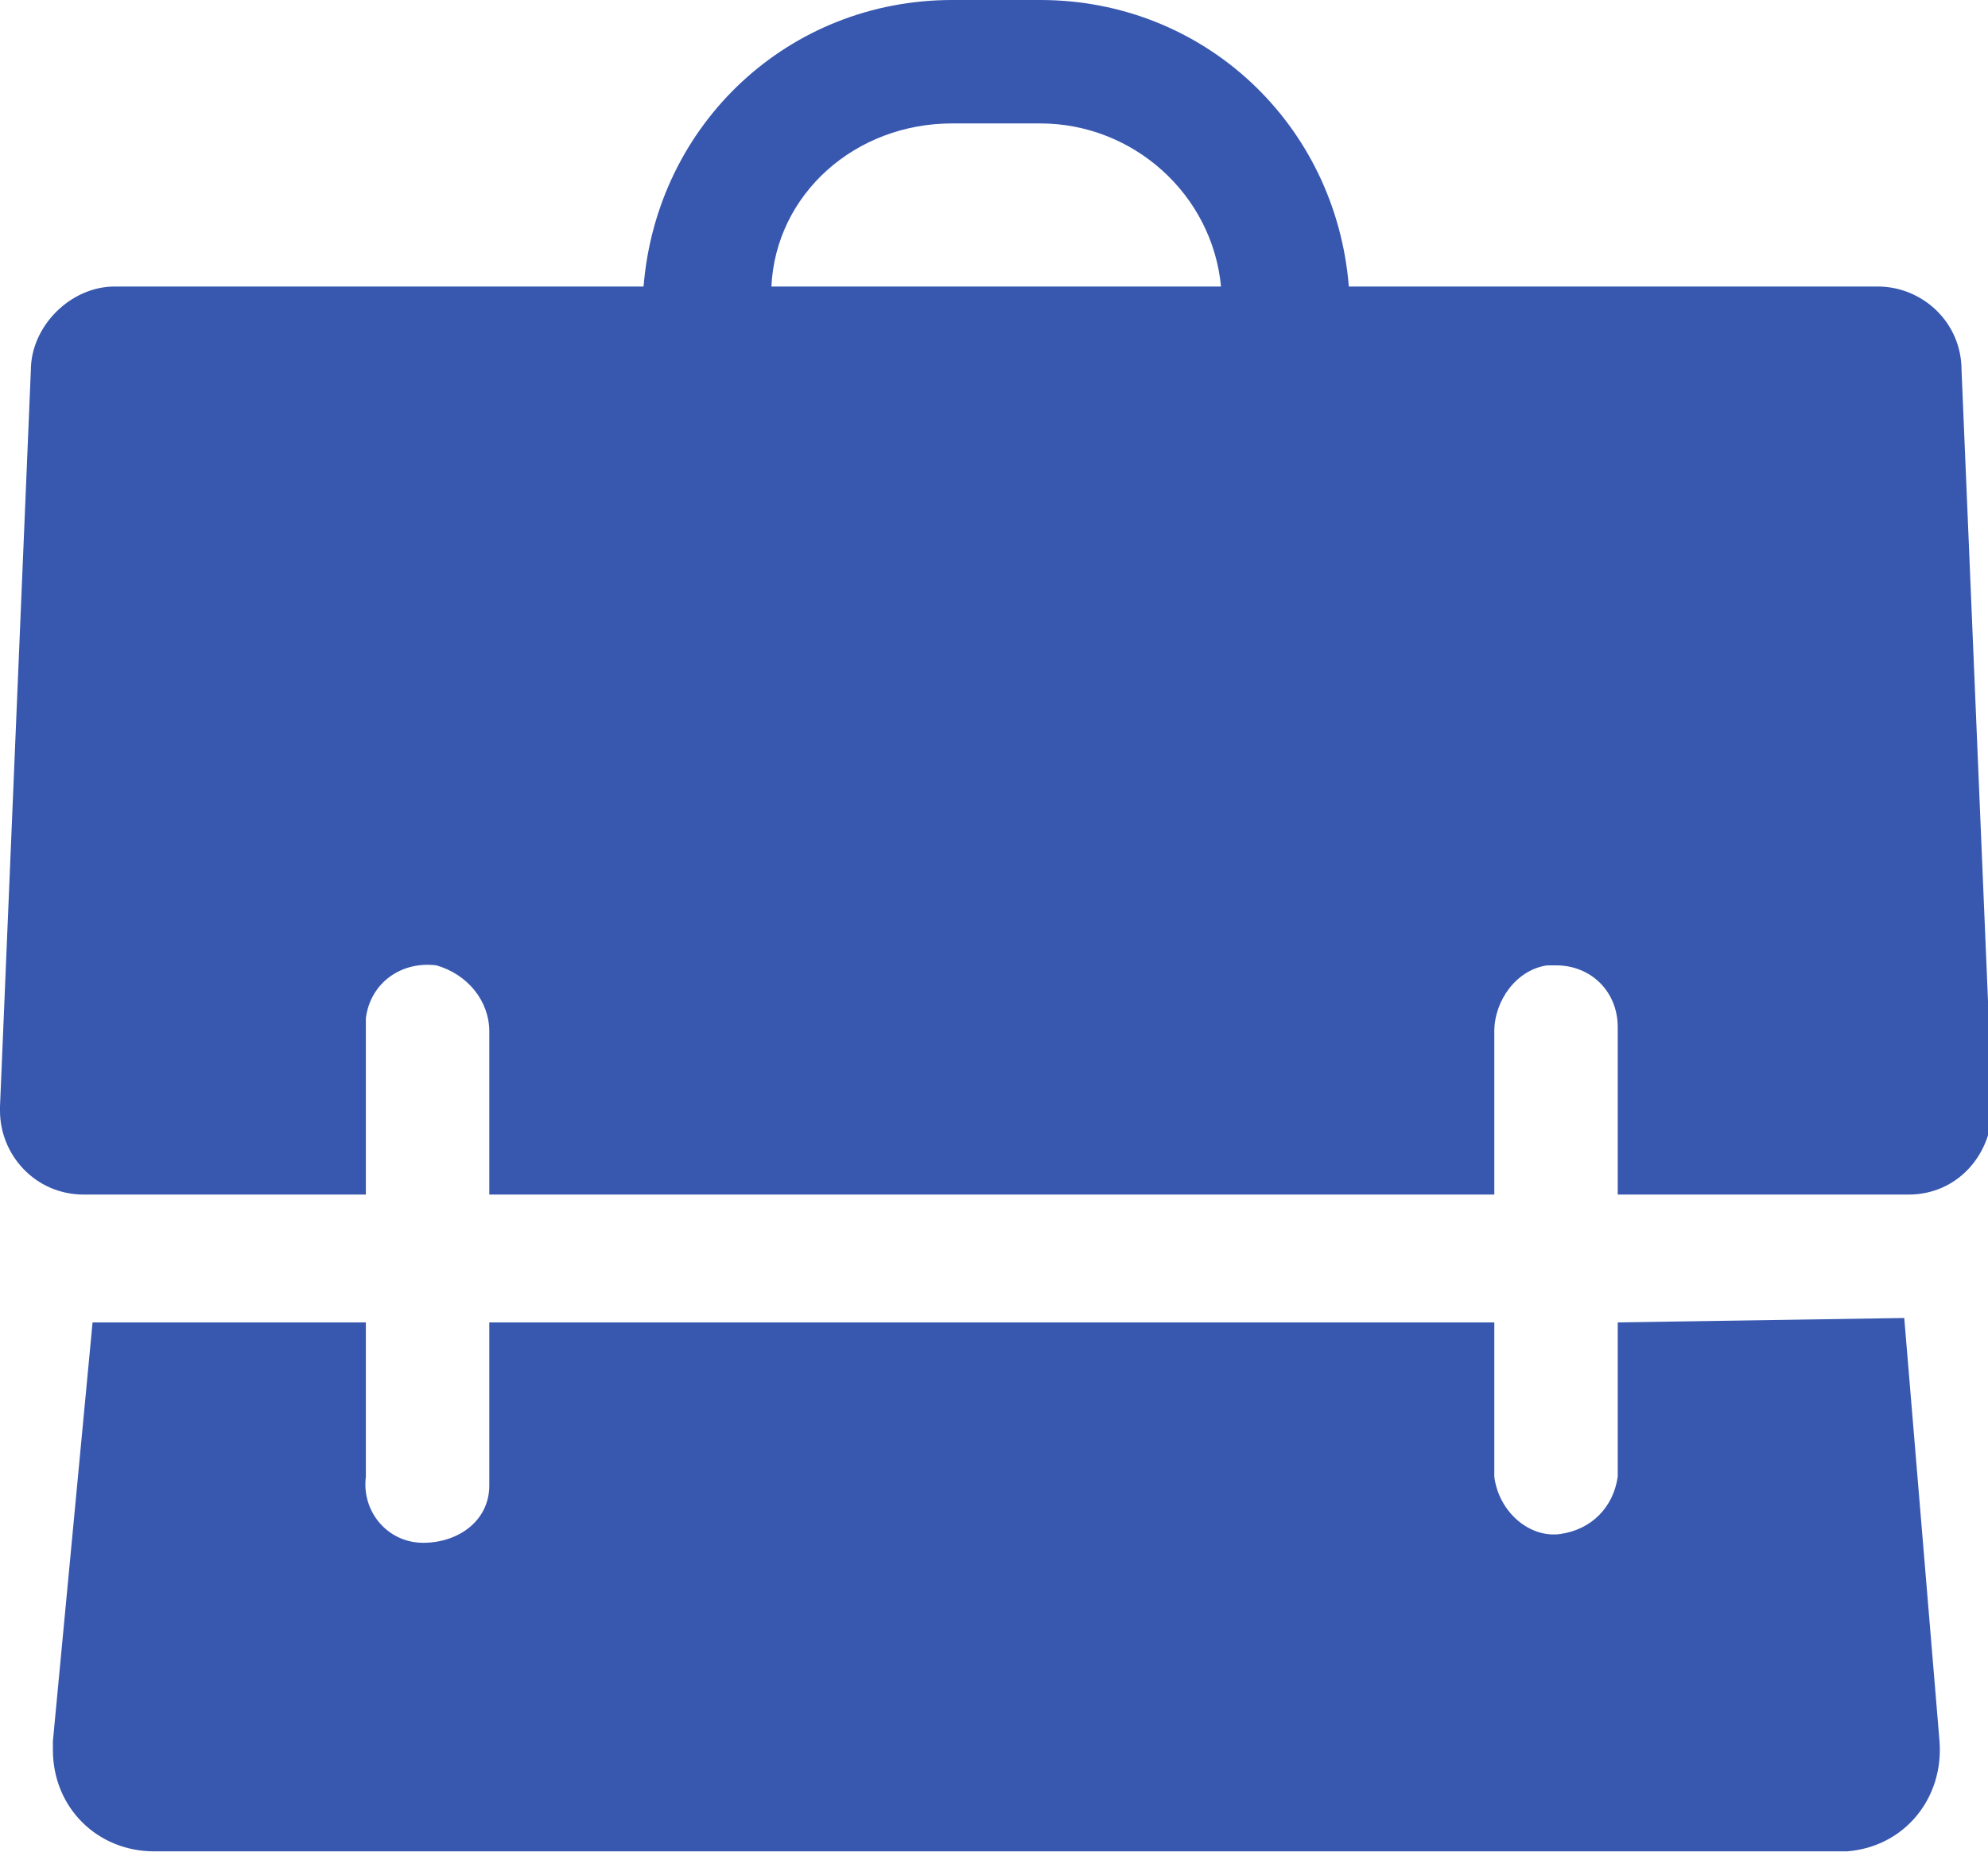
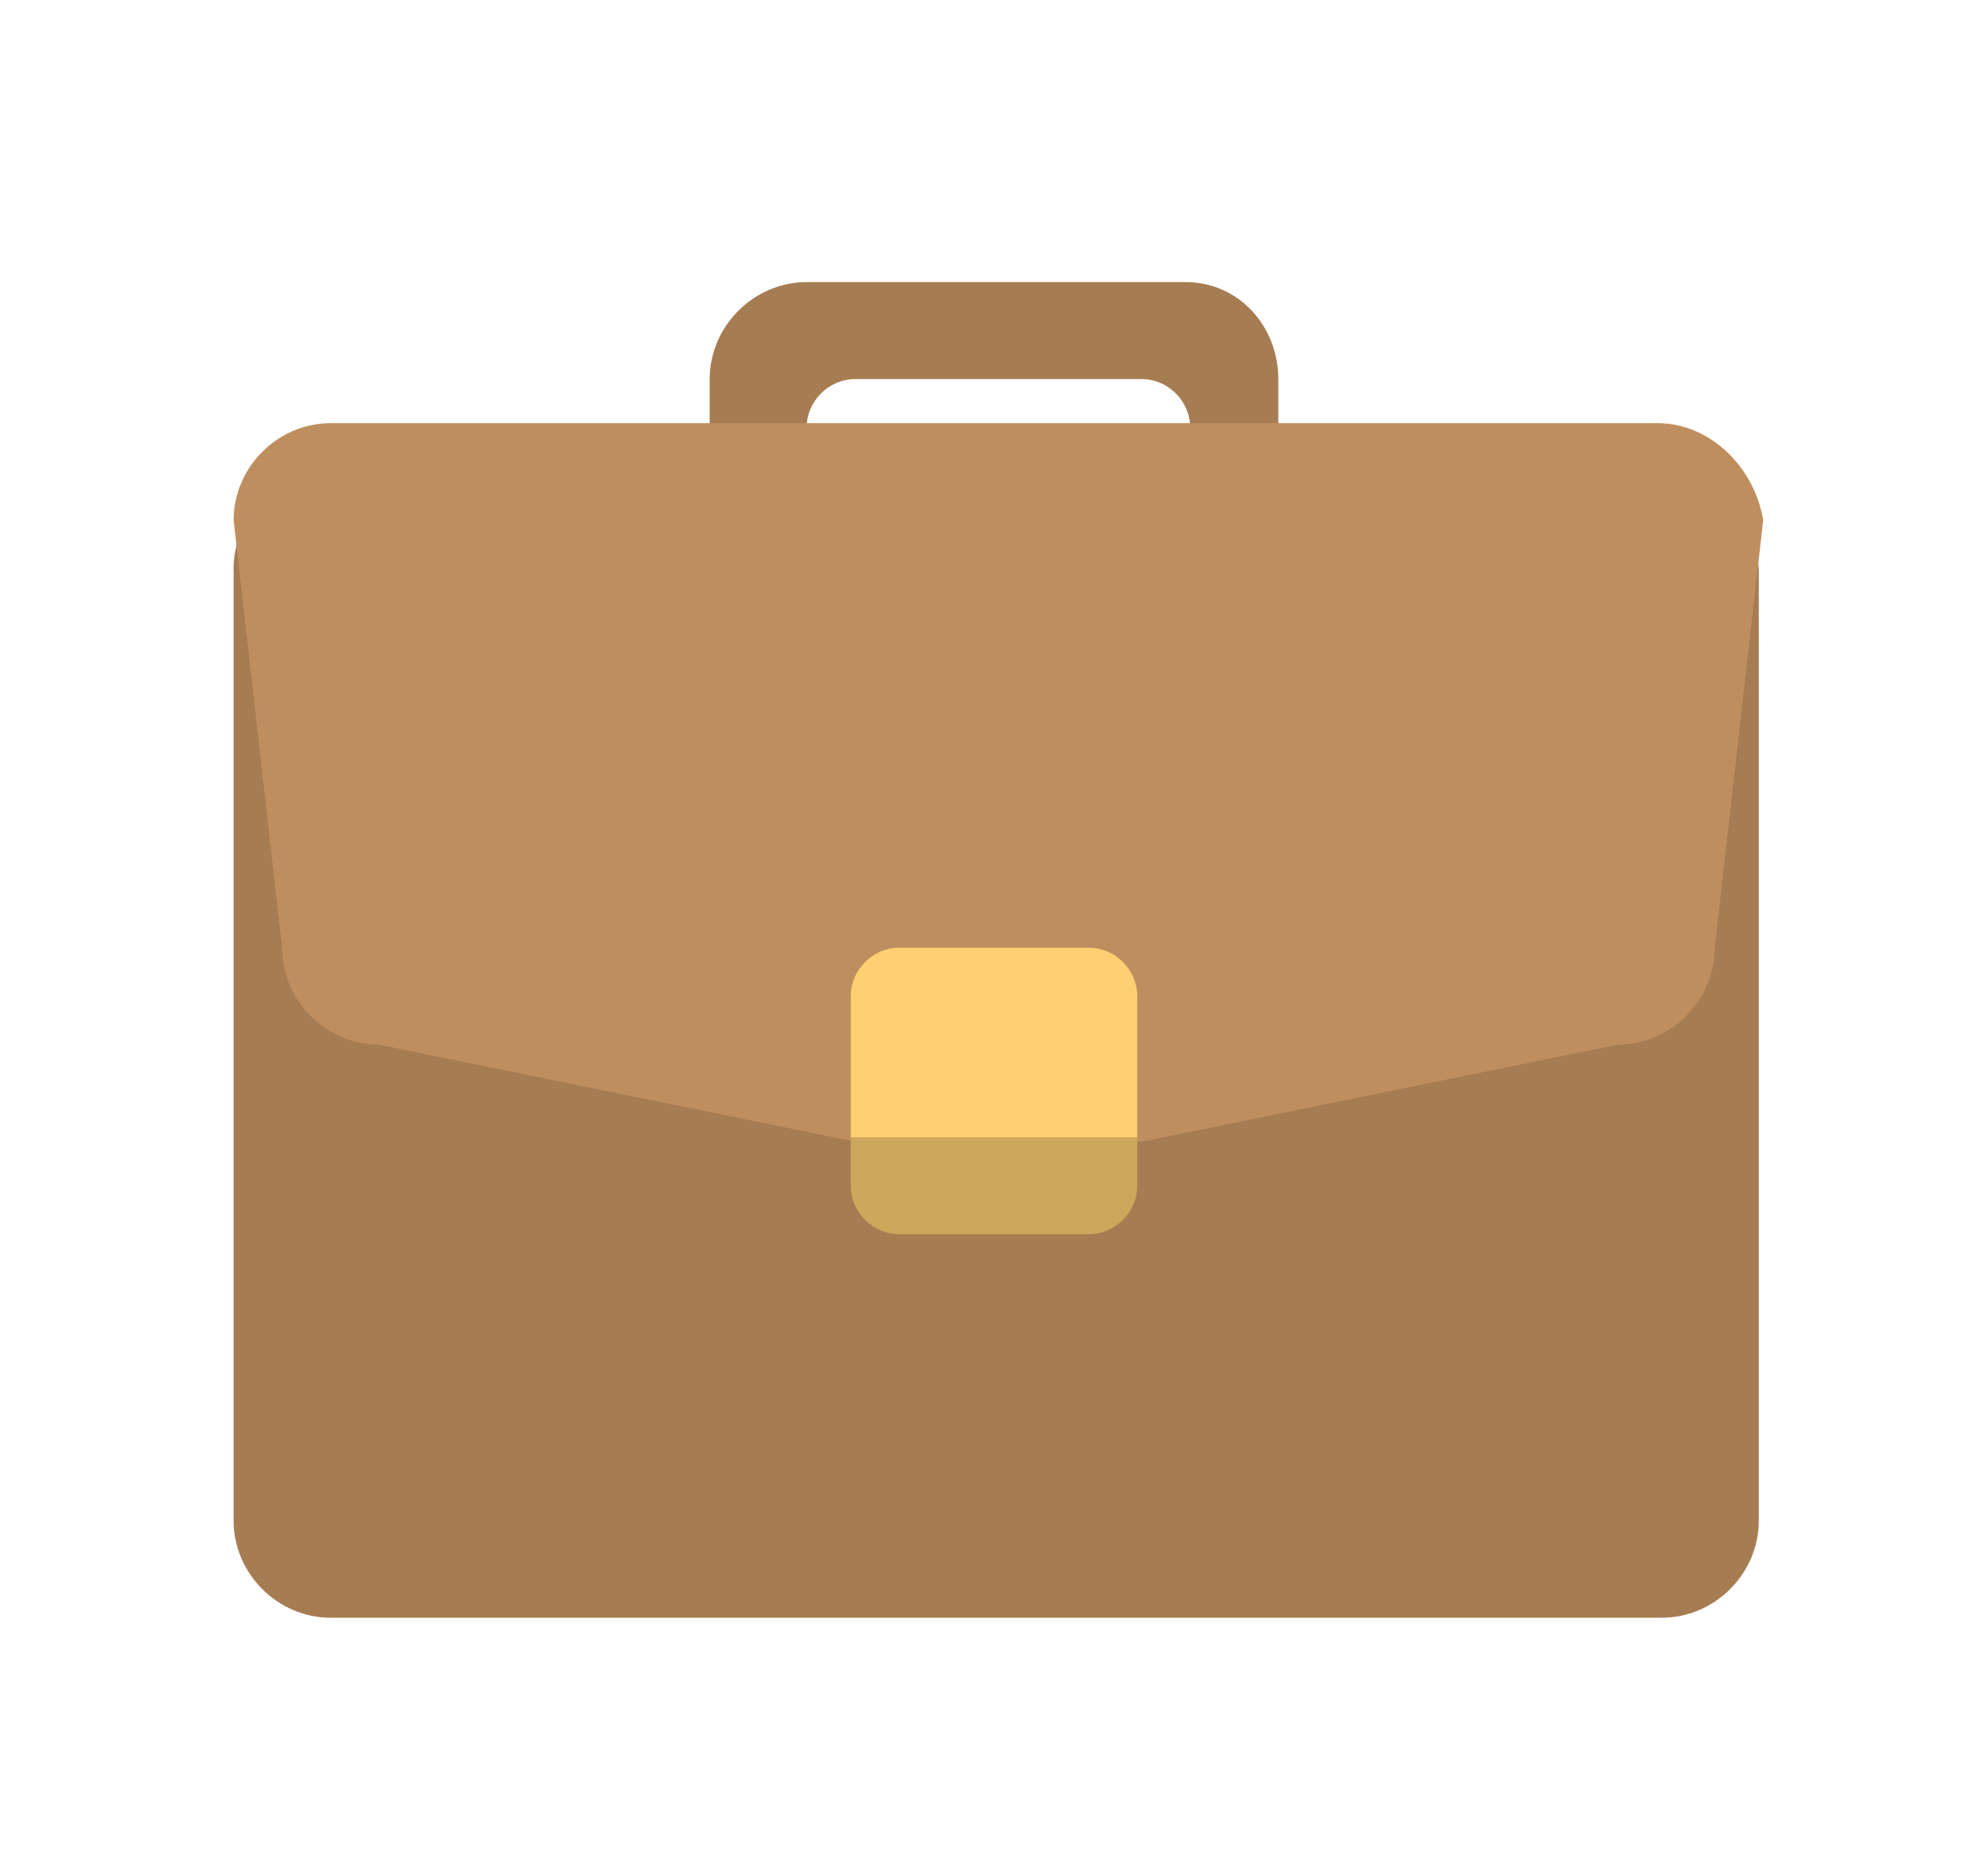
<svg xmlns="http://www.w3.org/2000/svg" version="1.1" id="Layer_1" x="0px" y="0px" viewBox="0 0 45.1 42.1" style="enable-background:new 0 0 45.1 42.1;" xml:space="preserve">
  <style type="text/css">
- 	.st0{fill:#3858B0;}
+ 	.st0{fill:#A67C52;}
+ 	.st1{fill:#BF8E5E;}
+ 	.st2{fill:#CCA75C;}
+ 	.st3{fill:#FFD073;}
</style>
-   <path class="st0" d="M17.5,6.5h10.2c-0.2-2.1-2-3.7-4.1-3.7h-2C19.4,2.8,17.6,4.4,17.5,6.5L17.5,6.5L17.5,6.5z M8.3,27.1H1.9  c-1.1,0-1.9-0.9-1.9-1.9c0,0,0,0,0-0.1L0.7,8.4c0-1,0.9-1.9,1.9-1.9h12c0.3-3.7,3.3-6.5,7-6.5h2c3.7,0,6.7,2.8,7,6.5h12  c1,0,1.9,0.8,1.9,1.9l0.7,16.7c0,1.1-0.8,2-1.9,2c0,0,0,0-0.1,0h-6.5v-3.8c0-0.8-0.6-1.4-1.4-1.4c-0.1,0-0.2,0-0.2,0  c-0.7,0.1-1.2,0.8-1.2,1.5v3.7H11.1v-3.7c0-0.7-0.5-1.3-1.2-1.5c-0.8-0.1-1.5,0.4-1.6,1.2c0,0.1,0,0.2,0,0.2V27.1z M43.2,29.9  l0.8,9.6c0.1,1.3-0.8,2.4-2.1,2.5c-0.1,0-0.1,0-0.2,0H3.5c-1.3,0-2.3-1-2.3-2.3c0-0.1,0-0.1,0-0.2L2.1,30h6.2v3.5  c-0.1,0.8,0.5,1.5,1.3,1.5s1.5-0.5,1.5-1.3c0-0.1,0-0.2,0-0.2V30h22.8v3.5c0.1,0.8,0.8,1.4,1.5,1.3c0.7-0.1,1.2-0.6,1.3-1.3V30  L43.2,29.9L43.2,29.9z" />
+   <g id="Handle_1_">
+     <g>
+       <path class="st0" d="M26.9,6.4h-8.6c-1.2,0-2.2,1-2.2,2.2v1.1h2.2c0-0.6,0.5-1.1,1.1-1.1h6.5c0.6,0,1.1,0.5,1.1,1.1H29V8.6    C29,7.4,28.1,6.4,26.9,6.4z" />
+     </g>
+   </g>
+   <g id="Body_1_">
+     <g>
+       <path class="st0" d="M37.6,10.7H7.5c-1.2,0-2.2,1-2.2,2.2v21.6c0,1.2,1,2.2,2.2,2.2h30.2c1.2,0,2.2-1,2.2-2.2V12.9    C39.8,11.7,38.8,10.7,37.6,10.7z" />
+     </g>
+   </g>
+   <g id="Flap">
+     <g>
+       <path class="st1" d="M37.6,9.6H7.5c-1.2,0-2.2,1-2.2,2.2l1.1,9.7c0,1.2,1,2.2,2.2,2.2l10.8,2.2h6.5l10.8-2.2c1.2,0,2.2-1,2.2-2.2    l1.1-9.7C39.8,10.6,38.8,9.6,37.6,9.6z" />
+     </g>
+   </g>
+   <g id="Lock_2_">
+     <g>
+       <path class="st2" d="M19.3,25.8v1.1c0,0.6,0.5,1.1,1.1,1.1h4.3c0.6,0,1.1-0.5,1.1-1.1v-1.1H19.3z" />
+     </g>
+   </g>
+   <g id="Lock_3_">
+     <g>
+       <path class="st3" d="M24.7,21.5h-4.3c-0.6,0-1.1,0.5-1.1,1.1v3.2h6.5v-3.2C25.8,22,25.3,21.5,24.7,21.5z" />
+     </g>
+   </g>
</svg>
